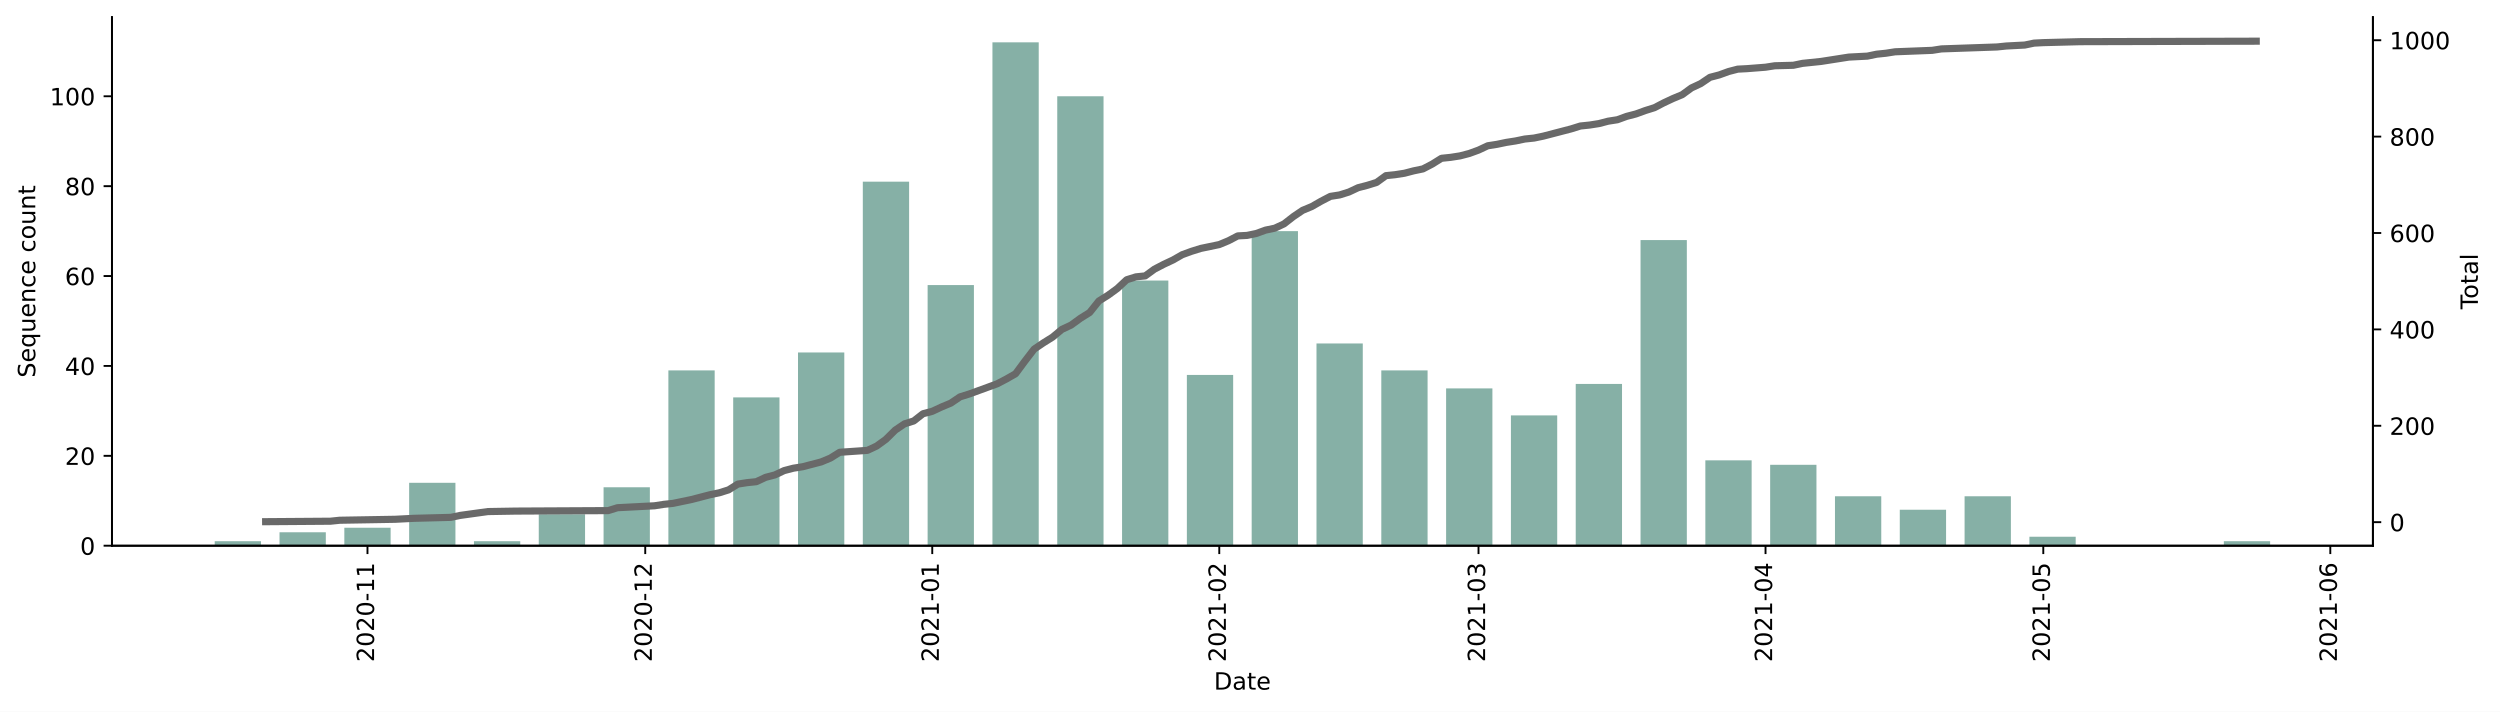
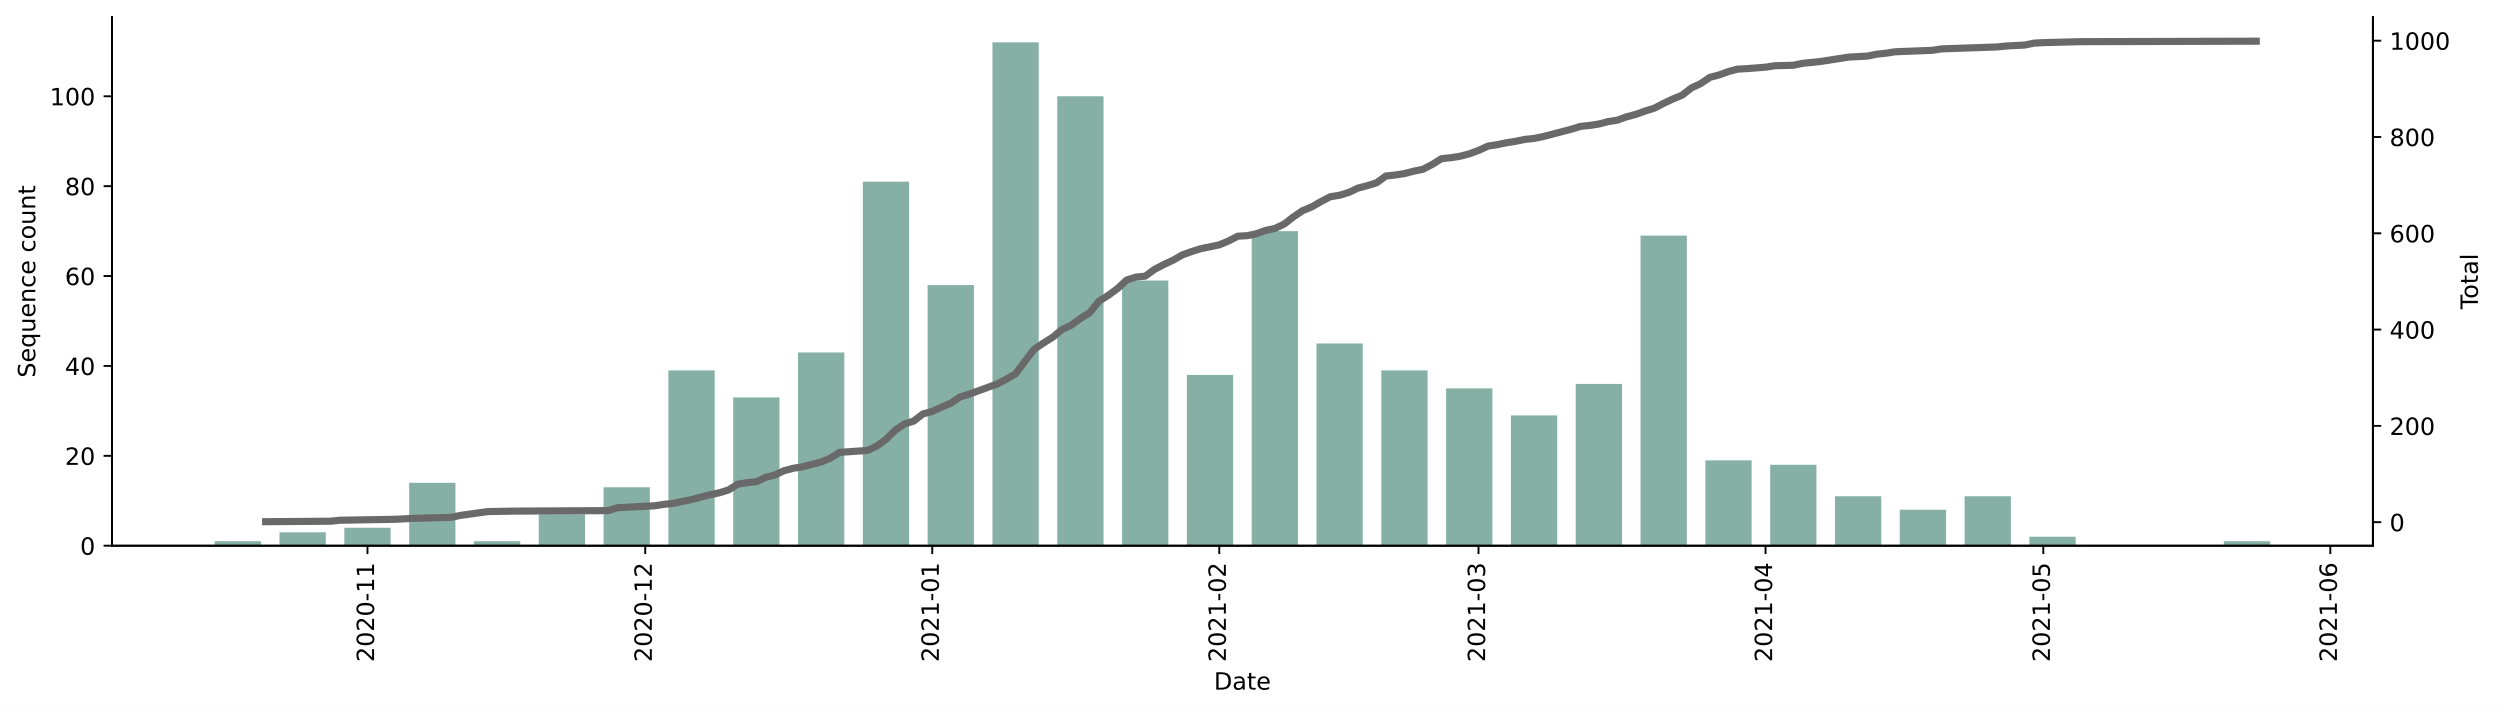
<svg xmlns="http://www.w3.org/2000/svg" xmlns:xlink="http://www.w3.org/1999/xlink" height="298.621pt" version="1.1" viewBox="0 0 1048.894 298.621" width="1048.894pt">
  <defs>
    <style type="text/css">*{stroke-linecap:butt;stroke-linejoin:round;}</style>
  </defs>
  <g id="figure_1">
    <g id="patch_1">
      <path d="M 0 298.621  L 1048.894 298.621  L 1048.894 0  L 0 0  z " style="fill:#ffffff;" />
    </g>
    <g id="axes_1">
      <g id="patch_2">
        <path d="M 46.966 228.96  L 995.566 228.96  L 995.566 7.2  L 46.966 7.2  z " style="fill:#ffffff;" />
      </g>
      <g id="patch_3">
-         <path clip-path="url(#p41440d27b0)" d="M 90.084 228.96  L 109.506 228.96  L 109.506 227.074  L 90.084 227.074  z " style="fill:#86b0a6;" />
+         <path clip-path="url(#pdca11e0c67)" d="M 90.084 228.96  L 109.506 228.96  L 109.506 227.074  L 90.084 227.074  z " style="fill:#86b0a6;" />
      </g>
      <g id="patch_4">
-         <path clip-path="url(#p41440d27b0)" d="M 117.275 228.96  L 136.698 228.96  L 136.698 223.303  L 117.275 223.303  z " style="fill:#86b0a6;" />
+         <path clip-path="url(#pdca11e0c67)" d="M 117.275 228.96  L 136.698 228.96  L 136.698 223.303  L 117.275 223.303  z " style="fill:#86b0a6;" />
      </g>
      <g id="patch_5">
-         <path clip-path="url(#p41440d27b0)" d="M 144.467 228.96  L 163.89 228.96  L 163.89 221.417  L 144.467 221.417  z " style="fill:#86b0a6;" />
+         <path clip-path="url(#pdca11e0c67)" d="M 144.467 228.96  L 163.89 228.96  L 163.89 221.417  L 144.467 221.417  z " style="fill:#86b0a6;" />
      </g>
      <g id="patch_6">
-         <path clip-path="url(#p41440d27b0)" d="M 171.659 228.96  L 191.081 228.96  L 191.081 202.56  L 171.659 202.56  z " style="fill:#86b0a6;" />
+         <path clip-path="url(#pdca11e0c67)" d="M 171.659 228.96  L 191.081 228.96  L 191.081 202.56  L 171.659 202.56  z " style="fill:#86b0a6;" />
      </g>
      <g id="patch_7">
-         <path clip-path="url(#p41440d27b0)" d="M 198.85 228.96  L 218.273 228.96  L 218.273 227.074  L 198.85 227.074  z " style="fill:#86b0a6;" />
+         <path clip-path="url(#pdca11e0c67)" d="M 198.85 228.96  L 218.273 228.96  L 218.273 227.074  L 198.85 227.074  z " style="fill:#86b0a6;" />
      </g>
      <g id="patch_8">
-         <path clip-path="url(#p41440d27b0)" d="M 226.042 228.96  L 245.465 228.96  L 245.465 215.76  L 226.042 215.76  z " style="fill:#86b0a6;" />
+         <path clip-path="url(#pdca11e0c67)" d="M 226.042 228.96  L 245.465 228.96  L 245.465 215.76  L 226.042 215.76  z " style="fill:#86b0a6;" />
      </g>
      <g id="patch_9">
-         <path clip-path="url(#p41440d27b0)" d="M 253.234 228.96  L 272.656 228.96  L 272.656 204.446  L 253.234 204.446  z " style="fill:#86b0a6;" />
+         <path clip-path="url(#pdca11e0c67)" d="M 253.234 228.96  L 272.656 228.96  L 272.656 204.446  L 253.234 204.446  z " style="fill:#86b0a6;" />
      </g>
      <g id="patch_10">
-         <path clip-path="url(#p41440d27b0)" d="M 280.425 228.96  L 299.848 228.96  L 299.848 155.417  L 280.425 155.417  z " style="fill:#86b0a6;" />
+         <path clip-path="url(#pdca11e0c67)" d="M 280.425 228.96  L 299.848 228.96  L 299.848 155.417  L 280.425 155.417  z " style="fill:#86b0a6;" />
      </g>
      <g id="patch_11">
-         <path clip-path="url(#p41440d27b0)" d="M 307.617 228.96  L 327.04 228.96  L 327.04 166.731  L 307.617 166.731  z " style="fill:#86b0a6;" />
+         <path clip-path="url(#pdca11e0c67)" d="M 307.617 228.96  L 327.04 228.96  L 327.04 166.731  L 307.617 166.731  z " style="fill:#86b0a6;" />
      </g>
      <g id="patch_12">
-         <path clip-path="url(#p41440d27b0)" d="M 334.809 228.96  L 354.231 228.96  L 354.231 147.874  L 334.809 147.874  z " style="fill:#86b0a6;" />
+         <path clip-path="url(#pdca11e0c67)" d="M 334.809 228.96  L 354.231 228.96  L 354.231 147.874  L 334.809 147.874  z " style="fill:#86b0a6;" />
      </g>
      <g id="patch_13">
-         <path clip-path="url(#p41440d27b0)" d="M 362 228.96  L 381.423 228.96  L 381.423 76.217  L 362 76.217  z " style="fill:#86b0a6;" />
+         <path clip-path="url(#pdca11e0c67)" d="M 362 228.96  L 381.423 228.96  L 381.423 76.217  L 362 76.217  z " style="fill:#86b0a6;" />
      </g>
      <g id="patch_14">
-         <path clip-path="url(#p41440d27b0)" d="M 389.192 228.96  L 408.615 228.96  L 408.615 119.589  L 389.192 119.589  z " style="fill:#86b0a6;" />
+         <path clip-path="url(#pdca11e0c67)" d="M 389.192 228.96  L 408.615 228.96  L 408.615 119.589  L 389.192 119.589  z " style="fill:#86b0a6;" />
      </g>
      <g id="patch_15">
-         <path clip-path="url(#p41440d27b0)" d="M 416.384 228.96  L 435.806 228.96  L 435.806 17.76  L 416.384 17.76  z " style="fill:#86b0a6;" />
+         <path clip-path="url(#pdca11e0c67)" d="M 416.384 228.96  L 435.806 228.96  L 435.806 17.76  L 416.384 17.76  z " style="fill:#86b0a6;" />
      </g>
      <g id="patch_16">
-         <path clip-path="url(#p41440d27b0)" d="M 443.575 228.96  L 462.998 228.96  L 462.998 40.389  L 443.575 40.389  z " style="fill:#86b0a6;" />
+         <path clip-path="url(#pdca11e0c67)" d="M 443.575 228.96  L 462.998 228.96  L 462.998 40.389  L 443.575 40.389  z " style="fill:#86b0a6;" />
      </g>
      <g id="patch_17">
-         <path clip-path="url(#p41440d27b0)" d="M 470.767 228.96  L 490.189 228.96  L 490.189 117.703  L 470.767 117.703  z " style="fill:#86b0a6;" />
+         <path clip-path="url(#pdca11e0c67)" d="M 470.767 228.96  L 490.189 228.96  L 490.189 117.703  L 470.767 117.703  z " style="fill:#86b0a6;" />
      </g>
      <g id="patch_18">
-         <path clip-path="url(#p41440d27b0)" d="M 497.959 228.96  L 517.381 228.96  L 517.381 157.303  L 497.959 157.303  z " style="fill:#86b0a6;" />
+         <path clip-path="url(#pdca11e0c67)" d="M 497.959 228.96  L 517.381 228.96  L 517.381 157.303  L 497.959 157.303  z " style="fill:#86b0a6;" />
      </g>
      <g id="patch_19">
-         <path clip-path="url(#p41440d27b0)" d="M 525.15 228.96  L 544.573 228.96  L 544.573 96.96  L 525.15 96.96  z " style="fill:#86b0a6;" />
+         <path clip-path="url(#pdca11e0c67)" d="M 525.15 228.96  L 544.573 228.96  L 544.573 96.96  L 525.15 96.96  z " style="fill:#86b0a6;" />
      </g>
      <g id="patch_20">
-         <path clip-path="url(#p41440d27b0)" d="M 552.342 228.96  L 571.764 228.96  L 571.764 144.103  L 552.342 144.103  z " style="fill:#86b0a6;" />
+         <path clip-path="url(#pdca11e0c67)" d="M 552.342 228.96  L 571.764 228.96  L 571.764 144.103  L 552.342 144.103  z " style="fill:#86b0a6;" />
      </g>
      <g id="patch_21">
-         <path clip-path="url(#p41440d27b0)" d="M 579.533 228.96  L 598.956 228.96  L 598.956 155.417  L 579.533 155.417  z " style="fill:#86b0a6;" />
+         <path clip-path="url(#pdca11e0c67)" d="M 579.533 228.96  L 598.956 228.96  L 598.956 155.417  L 579.533 155.417  z " style="fill:#86b0a6;" />
      </g>
      <g id="patch_22">
-         <path clip-path="url(#p41440d27b0)" d="M 606.725 228.96  L 626.148 228.96  L 626.148 162.96  L 606.725 162.96  z " style="fill:#86b0a6;" />
+         <path clip-path="url(#pdca11e0c67)" d="M 606.725 228.96  L 626.148 228.96  L 626.148 162.96  L 606.725 162.96  z " style="fill:#86b0a6;" />
      </g>
      <g id="patch_23">
-         <path clip-path="url(#p41440d27b0)" d="M 633.917 228.96  L 653.339 228.96  L 653.339 174.274  L 633.917 174.274  z " style="fill:#86b0a6;" />
+         <path clip-path="url(#pdca11e0c67)" d="M 633.917 228.96  L 653.339 228.96  L 653.339 174.274  L 633.917 174.274  z " style="fill:#86b0a6;" />
      </g>
      <g id="patch_24">
-         <path clip-path="url(#p41440d27b0)" d="M 661.108 228.96  L 680.531 228.96  L 680.531 161.074  L 661.108 161.074  z " style="fill:#86b0a6;" />
+         <path clip-path="url(#pdca11e0c67)" d="M 661.108 228.96  L 680.531 228.96  L 680.531 161.074  L 661.108 161.074  z " style="fill:#86b0a6;" />
      </g>
      <g id="patch_25">
-         <path clip-path="url(#p41440d27b0)" d="M 688.3 228.96  L 707.723 228.96  L 707.723 100.731  L 688.3 100.731  z " style="fill:#86b0a6;" />
+         <path clip-path="url(#pdca11e0c67)" d="M 688.3 228.96  L 707.723 228.96  L 707.723 98.846  L 688.3 98.846  z " style="fill:#86b0a6;" />
      </g>
      <g id="patch_26">
-         <path clip-path="url(#p41440d27b0)" d="M 715.492 228.96  L 734.914 228.96  L 734.914 193.131  L 715.492 193.131  z " style="fill:#86b0a6;" />
+         <path clip-path="url(#pdca11e0c67)" d="M 715.492 228.96  L 734.914 228.96  L 734.914 193.131  L 715.492 193.131  z " style="fill:#86b0a6;" />
      </g>
      <g id="patch_27">
-         <path clip-path="url(#p41440d27b0)" d="M 742.683 228.96  L 762.106 228.96  L 762.106 195.017  L 742.683 195.017  z " style="fill:#86b0a6;" />
+         <path clip-path="url(#pdca11e0c67)" d="M 742.683 228.96  L 762.106 228.96  L 762.106 195.017  L 742.683 195.017  z " style="fill:#86b0a6;" />
      </g>
      <g id="patch_28">
-         <path clip-path="url(#p41440d27b0)" d="M 769.875 228.96  L 789.298 228.96  L 789.298 208.217  L 769.875 208.217  z " style="fill:#86b0a6;" />
+         <path clip-path="url(#pdca11e0c67)" d="M 769.875 228.96  L 789.298 228.96  L 789.298 208.217  L 769.875 208.217  z " style="fill:#86b0a6;" />
      </g>
      <g id="patch_29">
-         <path clip-path="url(#p41440d27b0)" d="M 797.067 228.96  L 816.489 228.96  L 816.489 213.874  L 797.067 213.874  z " style="fill:#86b0a6;" />
+         <path clip-path="url(#pdca11e0c67)" d="M 797.067 228.96  L 816.489 228.96  L 816.489 213.874  L 797.067 213.874  z " style="fill:#86b0a6;" />
      </g>
      <g id="patch_30">
-         <path clip-path="url(#p41440d27b0)" d="M 824.258 228.96  L 843.681 228.96  L 843.681 208.217  L 824.258 208.217  z " style="fill:#86b0a6;" />
+         <path clip-path="url(#pdca11e0c67)" d="M 824.258 228.96  L 843.681 228.96  L 843.681 208.217  L 824.258 208.217  z " style="fill:#86b0a6;" />
      </g>
      <g id="patch_31">
-         <path clip-path="url(#p41440d27b0)" d="M 851.45 228.96  L 870.873 228.96  L 870.873 225.189  L 851.45 225.189  z " style="fill:#86b0a6;" />
+         <path clip-path="url(#pdca11e0c67)" d="M 851.45 228.96  L 870.873 228.96  L 870.873 225.189  L 851.45 225.189  z " style="fill:#86b0a6;" />
      </g>
      <g id="patch_32">
-         <path clip-path="url(#p41440d27b0)" d="M 933.025 228.96  L 952.447 228.96  L 952.447 227.074  L 933.025 227.074  z " style="fill:#86b0a6;" />
+         <path clip-path="url(#pdca11e0c67)" d="M 933.025 228.96  L 952.447 228.96  L 952.447 227.074  L 933.025 227.074  z " style="fill:#86b0a6;" />
      </g>
      <g id="matplotlib.axis_1">
        <g id="xtick_1">
          <g id="line2d_1">
            <defs>
-               <path d="M 0 0  L 0 3.5  " id="m0073045668" style="stroke:#000000;stroke-width:0.8;" />
+               <path d="M 0 0  L 0 3.5  " id="m026b22a046" style="stroke:#000000;stroke-width:0.8;" />
            </defs>
            <g>
-               <use style="stroke:#000000;stroke-width:0.8;" x="154.178" xlink:href="#m0073045668" y="228.96" />
+               <use style="stroke:#000000;stroke-width:0.8;" x="154.178" xlink:href="#m026b22a046" y="228.96" />
            </g>
          </g>
          <g id="text_1">
            <g transform="translate(156.9378 277.7428)rotate(-90)scale(0.1 -0.1)">
              <defs>
                <path d="M 19.188 8.297  L 53.609 8.297  L 53.609 0  L 7.328 0  L 7.328 8.297  Q 12.938 14.109 22.625 23.891  Q 32.328 33.688 34.812 36.531  Q 39.547 41.844 41.422 45.531  Q 43.312 49.219 43.312 52.781  Q 43.312 58.594 39.234 62.25  Q 35.156 65.922 28.609 65.922  Q 23.969 65.922 18.812 64.312  Q 13.672 62.703 7.812 59.422  L 7.812 69.391  Q 13.766 71.781 18.938 73  Q 24.125 74.219 28.422 74.219  Q 39.75 74.219 46.484 68.547  Q 53.219 62.891 53.219 53.422  Q 53.219 48.922 51.531 44.891  Q 49.859 40.875 45.406 35.406  Q 44.188 33.984 37.641 27.219  Q 31.109 20.453 19.188 8.297  z " id="DejaVuSans-50" />
                <path d="M 31.781 66.406  Q 24.172 66.406 20.328 58.906  Q 16.5 51.422 16.5 36.375  Q 16.5 21.391 20.328 13.891  Q 24.172 6.391 31.781 6.391  Q 39.453 6.391 43.281 13.891  Q 47.125 21.391 47.125 36.375  Q 47.125 51.422 43.281 58.906  Q 39.453 66.406 31.781 66.406  z M 31.781 74.219  Q 44.047 74.219 50.516 64.516  Q 56.984 54.828 56.984 36.375  Q 56.984 17.969 50.516 8.266  Q 44.047 -1.422 31.781 -1.422  Q 19.531 -1.422 13.062 8.266  Q 6.594 17.969 6.594 36.375  Q 6.594 54.828 13.062 64.516  Q 19.531 74.219 31.781 74.219  z " id="DejaVuSans-48" />
                <path d="M 4.891 31.391  L 31.203 31.391  L 31.203 23.391  L 4.891 23.391  z " id="DejaVuSans-45" />
                <path d="M 12.406 8.297  L 28.516 8.297  L 28.516 63.922  L 10.984 60.406  L 10.984 69.391  L 28.422 72.906  L 38.281 72.906  L 38.281 8.297  L 54.391 8.297  L 54.391 0  L 12.406 0  z " id="DejaVuSans-49" />
              </defs>
              <use xlink:href="#DejaVuSans-50" />
              <use x="63.623" xlink:href="#DejaVuSans-48" />
              <use x="127.246" xlink:href="#DejaVuSans-50" />
              <use x="190.869" xlink:href="#DejaVuSans-48" />
              <use x="254.492" xlink:href="#DejaVuSans-45" />
              <use x="290.576" xlink:href="#DejaVuSans-49" />
              <use x="354.199" xlink:href="#DejaVuSans-49" />
            </g>
          </g>
        </g>
        <g id="xtick_2">
          <g id="line2d_2">
            <g>
-               <use style="stroke:#000000;stroke-width:0.8;" x="270.714" xlink:href="#m0073045668" y="228.96" />
+               <use style="stroke:#000000;stroke-width:0.8;" x="270.714" xlink:href="#m026b22a046" y="228.96" />
            </g>
          </g>
          <g id="text_2">
            <g transform="translate(273.4734 277.7428)rotate(-90)scale(0.1 -0.1)">
              <use xlink:href="#DejaVuSans-50" />
              <use x="63.623" xlink:href="#DejaVuSans-48" />
              <use x="127.246" xlink:href="#DejaVuSans-50" />
              <use x="190.869" xlink:href="#DejaVuSans-48" />
              <use x="254.492" xlink:href="#DejaVuSans-45" />
              <use x="290.576" xlink:href="#DejaVuSans-49" />
              <use x="354.199" xlink:href="#DejaVuSans-50" />
            </g>
          </g>
        </g>
        <g id="xtick_3">
          <g id="line2d_3">
            <g>
-               <use style="stroke:#000000;stroke-width:0.8;" x="391.134" xlink:href="#m0073045668" y="228.96" />
+               <use style="stroke:#000000;stroke-width:0.8;" x="391.134" xlink:href="#m026b22a046" y="228.96" />
            </g>
          </g>
          <g id="text_3">
            <g transform="translate(393.8936 277.7428)rotate(-90)scale(0.1 -0.1)">
              <use xlink:href="#DejaVuSans-50" />
              <use x="63.623" xlink:href="#DejaVuSans-48" />
              <use x="127.246" xlink:href="#DejaVuSans-50" />
              <use x="190.869" xlink:href="#DejaVuSans-49" />
              <use x="254.492" xlink:href="#DejaVuSans-45" />
              <use x="290.576" xlink:href="#DejaVuSans-48" />
              <use x="354.199" xlink:href="#DejaVuSans-49" />
            </g>
          </g>
        </g>
        <g id="xtick_4">
          <g id="line2d_4">
            <g>
-               <use style="stroke:#000000;stroke-width:0.8;" x="511.554" xlink:href="#m0073045668" y="228.96" />
+               <use style="stroke:#000000;stroke-width:0.8;" x="511.554" xlink:href="#m026b22a046" y="228.96" />
            </g>
          </g>
          <g id="text_4">
            <g transform="translate(514.3137 277.7428)rotate(-90)scale(0.1 -0.1)">
              <use xlink:href="#DejaVuSans-50" />
              <use x="63.623" xlink:href="#DejaVuSans-48" />
              <use x="127.246" xlink:href="#DejaVuSans-50" />
              <use x="190.869" xlink:href="#DejaVuSans-49" />
              <use x="254.492" xlink:href="#DejaVuSans-45" />
              <use x="290.576" xlink:href="#DejaVuSans-48" />
              <use x="354.199" xlink:href="#DejaVuSans-50" />
            </g>
          </g>
        </g>
        <g id="xtick_5">
          <g id="line2d_5">
            <g>
-               <use style="stroke:#000000;stroke-width:0.8;" x="620.321" xlink:href="#m0073045668" y="228.96" />
+               <use style="stroke:#000000;stroke-width:0.8;" x="620.321" xlink:href="#m026b22a046" y="228.96" />
            </g>
          </g>
          <g id="text_5">
            <g transform="translate(623.0803 277.7428)rotate(-90)scale(0.1 -0.1)">
              <defs>
                <path d="M 40.578 39.312  Q 47.656 37.797 51.625 33  Q 55.609 28.219 55.609 21.188  Q 55.609 10.406 48.188 4.484  Q 40.766 -1.422 27.094 -1.422  Q 22.516 -1.422 17.656 -0.516  Q 12.797 0.391 7.625 2.203  L 7.625 11.719  Q 11.719 9.328 16.594 8.109  Q 21.484 6.891 26.812 6.891  Q 36.078 6.891 40.938 10.547  Q 45.797 14.203 45.797 21.188  Q 45.797 27.641 41.281 31.266  Q 36.766 34.906 28.719 34.906  L 20.219 34.906  L 20.219 43.016  L 29.109 43.016  Q 36.375 43.016 40.234 45.922  Q 44.094 48.828 44.094 54.297  Q 44.094 59.906 40.109 62.906  Q 36.141 65.922 28.719 65.922  Q 24.656 65.922 20.016 65.031  Q 15.375 64.156 9.812 62.312  L 9.812 71.094  Q 15.438 72.656 20.344 73.438  Q 25.25 74.219 29.594 74.219  Q 40.828 74.219 47.359 69.109  Q 53.906 64.016 53.906 55.328  Q 53.906 49.266 50.438 45.094  Q 46.969 40.922 40.578 39.312  z " id="DejaVuSans-51" />
              </defs>
              <use xlink:href="#DejaVuSans-50" />
              <use x="63.623" xlink:href="#DejaVuSans-48" />
              <use x="127.246" xlink:href="#DejaVuSans-50" />
              <use x="190.869" xlink:href="#DejaVuSans-49" />
              <use x="254.492" xlink:href="#DejaVuSans-45" />
              <use x="290.576" xlink:href="#DejaVuSans-48" />
              <use x="354.199" xlink:href="#DejaVuSans-51" />
            </g>
          </g>
        </g>
        <g id="xtick_6">
          <g id="line2d_6">
            <g>
-               <use style="stroke:#000000;stroke-width:0.8;" x="740.741" xlink:href="#m0073045668" y="228.96" />
+               <use style="stroke:#000000;stroke-width:0.8;" x="740.741" xlink:href="#m026b22a046" y="228.96" />
            </g>
          </g>
          <g id="text_6">
            <g transform="translate(743.5004 277.7428)rotate(-90)scale(0.1 -0.1)">
              <defs>
                <path d="M 37.797 64.312  L 12.891 25.391  L 37.797 25.391  z M 35.203 72.906  L 47.609 72.906  L 47.609 25.391  L 58.016 25.391  L 58.016 17.188  L 47.609 17.188  L 47.609 0  L 37.797 0  L 37.797 17.188  L 4.891 17.188  L 4.891 26.703  z " id="DejaVuSans-52" />
              </defs>
              <use xlink:href="#DejaVuSans-50" />
              <use x="63.623" xlink:href="#DejaVuSans-48" />
              <use x="127.246" xlink:href="#DejaVuSans-50" />
              <use x="190.869" xlink:href="#DejaVuSans-49" />
              <use x="254.492" xlink:href="#DejaVuSans-45" />
              <use x="290.576" xlink:href="#DejaVuSans-48" />
              <use x="354.199" xlink:href="#DejaVuSans-52" />
            </g>
          </g>
        </g>
        <g id="xtick_7">
          <g id="line2d_7">
            <g>
-               <use style="stroke:#000000;stroke-width:0.8;" x="857.277" xlink:href="#m0073045668" y="228.96" />
+               <use style="stroke:#000000;stroke-width:0.8;" x="857.277" xlink:href="#m026b22a046" y="228.96" />
            </g>
          </g>
          <g id="text_7">
            <g transform="translate(860.0361 277.7428)rotate(-90)scale(0.1 -0.1)">
              <defs>
                <path d="M 10.797 72.906  L 49.516 72.906  L 49.516 64.594  L 19.828 64.594  L 19.828 46.734  Q 21.969 47.469 24.109 47.828  Q 26.266 48.188 28.422 48.188  Q 40.625 48.188 47.75 41.5  Q 54.891 34.812 54.891 23.391  Q 54.891 11.625 47.562 5.094  Q 40.234 -1.422 26.906 -1.422  Q 22.312 -1.422 17.547 -0.641  Q 12.797 0.141 7.719 1.703  L 7.719 11.625  Q 12.109 9.234 16.797 8.062  Q 21.484 6.891 26.703 6.891  Q 35.156 6.891 40.078 11.328  Q 45.016 15.766 45.016 23.391  Q 45.016 31 40.078 35.438  Q 35.156 39.891 26.703 39.891  Q 22.75 39.891 18.812 39.016  Q 14.891 38.141 10.797 36.281  z " id="DejaVuSans-53" />
              </defs>
              <use xlink:href="#DejaVuSans-50" />
              <use x="63.623" xlink:href="#DejaVuSans-48" />
              <use x="127.246" xlink:href="#DejaVuSans-50" />
              <use x="190.869" xlink:href="#DejaVuSans-49" />
              <use x="254.492" xlink:href="#DejaVuSans-45" />
              <use x="290.576" xlink:href="#DejaVuSans-48" />
              <use x="354.199" xlink:href="#DejaVuSans-53" />
            </g>
          </g>
        </g>
        <g id="xtick_8">
          <g id="line2d_8">
            <g>
-               <use style="stroke:#000000;stroke-width:0.8;" x="977.697" xlink:href="#m0073045668" y="228.96" />
+               <use style="stroke:#000000;stroke-width:0.8;" x="977.697" xlink:href="#m026b22a046" y="228.96" />
            </g>
          </g>
          <g id="text_8">
            <g transform="translate(980.4562 277.7428)rotate(-90)scale(0.1 -0.1)">
              <defs>
                <path d="M 33.016 40.375  Q 26.375 40.375 22.484 35.828  Q 18.609 31.297 18.609 23.391  Q 18.609 15.531 22.484 10.953  Q 26.375 6.391 33.016 6.391  Q 39.656 6.391 43.531 10.953  Q 47.406 15.531 47.406 23.391  Q 47.406 31.297 43.531 35.828  Q 39.656 40.375 33.016 40.375  z M 52.594 71.297  L 52.594 62.312  Q 48.875 64.062 45.094 64.984  Q 41.312 65.922 37.594 65.922  Q 27.828 65.922 22.672 59.328  Q 17.531 52.734 16.797 39.406  Q 19.672 43.656 24.016 45.922  Q 28.375 48.188 33.594 48.188  Q 44.578 48.188 50.953 41.516  Q 57.328 34.859 57.328 23.391  Q 57.328 12.156 50.688 5.359  Q 44.047 -1.422 33.016 -1.422  Q 20.359 -1.422 13.672 8.266  Q 6.984 17.969 6.984 36.375  Q 6.984 53.656 15.188 63.938  Q 23.391 74.219 37.203 74.219  Q 40.922 74.219 44.703 73.484  Q 48.484 72.75 52.594 71.297  z " id="DejaVuSans-54" />
              </defs>
              <use xlink:href="#DejaVuSans-50" />
              <use x="63.623" xlink:href="#DejaVuSans-48" />
              <use x="127.246" xlink:href="#DejaVuSans-50" />
              <use x="190.869" xlink:href="#DejaVuSans-49" />
              <use x="254.492" xlink:href="#DejaVuSans-45" />
              <use x="290.576" xlink:href="#DejaVuSans-48" />
              <use x="354.199" xlink:href="#DejaVuSans-54" />
            </g>
          </g>
        </g>
        <g id="text_9">
          <g transform="translate(509.3148 289.3413)scale(0.1 -0.1)">
            <defs>
              <path d="M 19.672 64.797  L 19.672 8.109  L 31.594 8.109  Q 46.688 8.109 53.688 14.938  Q 60.688 21.781 60.688 36.531  Q 60.688 51.172 53.688 57.984  Q 46.688 64.797 31.594 64.797  z M 9.812 72.906  L 30.078 72.906  Q 51.266 72.906 61.172 64.094  Q 71.094 55.281 71.094 36.531  Q 71.094 17.672 61.125 8.828  Q 51.172 0 30.078 0  L 9.812 0  z " id="DejaVuSans-68" />
              <path d="M 34.281 27.484  Q 23.391 27.484 19.188 25  Q 14.984 22.516 14.984 16.5  Q 14.984 11.719 18.141 8.906  Q 21.297 6.109 26.703 6.109  Q 34.188 6.109 38.703 11.406  Q 43.219 16.703 43.219 25.484  L 43.219 27.484  z M 52.203 31.203  L 52.203 0  L 43.219 0  L 43.219 8.297  Q 40.141 3.328 35.547 0.953  Q 30.953 -1.422 24.312 -1.422  Q 15.922 -1.422 10.953 3.297  Q 6 8.016 6 15.922  Q 6 25.141 12.172 29.828  Q 18.359 34.516 30.609 34.516  L 43.219 34.516  L 43.219 35.406  Q 43.219 41.609 39.141 45  Q 35.062 48.391 27.688 48.391  Q 23 48.391 18.547 47.266  Q 14.109 46.141 10.016 43.891  L 10.016 52.203  Q 14.938 54.109 19.578 55.047  Q 24.219 56 28.609 56  Q 40.484 56 46.344 49.844  Q 52.203 43.703 52.203 31.203  z " id="DejaVuSans-97" />
              <path d="M 18.312 70.219  L 18.312 54.688  L 36.812 54.688  L 36.812 47.703  L 18.312 47.703  L 18.312 18.016  Q 18.312 11.328 20.141 9.422  Q 21.969 7.516 27.594 7.516  L 36.812 7.516  L 36.812 0  L 27.594 0  Q 17.188 0 13.234 3.875  Q 9.281 7.766 9.281 18.016  L 9.281 47.703  L 2.688 47.703  L 2.688 54.688  L 9.281 54.688  L 9.281 70.219  z " id="DejaVuSans-116" />
              <path d="M 56.203 29.594  L 56.203 25.203  L 14.891 25.203  Q 15.484 15.922 20.484 11.062  Q 25.484 6.203 34.422 6.203  Q 39.594 6.203 44.453 7.469  Q 49.312 8.734 54.109 11.281  L 54.109 2.781  Q 49.266 0.734 44.188 -0.344  Q 39.109 -1.422 33.891 -1.422  Q 20.797 -1.422 13.156 6.188  Q 5.516 13.812 5.516 26.812  Q 5.516 40.234 12.766 48.109  Q 20.016 56 32.328 56  Q 43.359 56 49.781 48.891  Q 56.203 41.797 56.203 29.594  z M 47.219 32.234  Q 47.125 39.594 43.094 43.984  Q 39.062 48.391 32.422 48.391  Q 24.906 48.391 20.391 44.141  Q 15.875 39.891 15.188 32.172  z " id="DejaVuSans-101" />
            </defs>
            <use xlink:href="#DejaVuSans-68" />
            <use x="77.002" xlink:href="#DejaVuSans-97" />
            <use x="138.281" xlink:href="#DejaVuSans-116" />
            <use x="177.49" xlink:href="#DejaVuSans-101" />
          </g>
        </g>
      </g>
      <g id="matplotlib.axis_2">
        <g id="ytick_1">
          <g id="line2d_9">
            <defs>
-               <path d="M 0 0  L -3.5 0  " id="m0511b13ccf" style="stroke:#000000;stroke-width:0.8;" />
+               <path d="M 0 0  L -3.5 0  " id="md7d513ddce" style="stroke:#000000;stroke-width:0.8;" />
            </defs>
            <g>
-               <use style="stroke:#000000;stroke-width:0.8;" x="46.966" xlink:href="#m0511b13ccf" y="228.96" />
+               <use style="stroke:#000000;stroke-width:0.8;" x="46.966" xlink:href="#md7d513ddce" y="228.96" />
            </g>
          </g>
          <g id="text_10">
            <g transform="translate(33.60312 232.7592)scale(0.1 -0.1)">
              <use xlink:href="#DejaVuSans-48" />
            </g>
          </g>
        </g>
        <g id="ytick_2">
          <g id="line2d_10">
            <g>
-               <use style="stroke:#000000;stroke-width:0.8;" x="46.966" xlink:href="#m0511b13ccf" y="191.246" />
+               <use style="stroke:#000000;stroke-width:0.8;" x="46.966" xlink:href="#md7d513ddce" y="191.246" />
            </g>
          </g>
          <g id="text_11">
            <g transform="translate(27.24063 195.0449)scale(0.1 -0.1)">
              <use xlink:href="#DejaVuSans-50" />
              <use x="63.623" xlink:href="#DejaVuSans-48" />
            </g>
          </g>
        </g>
        <g id="ytick_3">
          <g id="line2d_11">
            <g>
-               <use style="stroke:#000000;stroke-width:0.8;" x="46.966" xlink:href="#m0511b13ccf" y="153.531" />
+               <use style="stroke:#000000;stroke-width:0.8;" x="46.966" xlink:href="#md7d513ddce" y="153.531" />
            </g>
          </g>
          <g id="text_12">
            <g transform="translate(27.24063 157.3306)scale(0.1 -0.1)">
              <use xlink:href="#DejaVuSans-52" />
              <use x="63.623" xlink:href="#DejaVuSans-48" />
            </g>
          </g>
        </g>
        <g id="ytick_4">
          <g id="line2d_12">
            <g>
-               <use style="stroke:#000000;stroke-width:0.8;" x="46.966" xlink:href="#m0511b13ccf" y="115.817" />
+               <use style="stroke:#000000;stroke-width:0.8;" x="46.966" xlink:href="#md7d513ddce" y="115.817" />
            </g>
          </g>
          <g id="text_13">
            <g transform="translate(27.24063 119.6164)scale(0.1 -0.1)">
              <use xlink:href="#DejaVuSans-54" />
              <use x="63.623" xlink:href="#DejaVuSans-48" />
            </g>
          </g>
        </g>
        <g id="ytick_5">
          <g id="line2d_13">
            <g>
-               <use style="stroke:#000000;stroke-width:0.8;" x="46.966" xlink:href="#m0511b13ccf" y="78.103" />
+               <use style="stroke:#000000;stroke-width:0.8;" x="46.966" xlink:href="#md7d513ddce" y="78.103" />
            </g>
          </g>
          <g id="text_14">
            <g transform="translate(27.24063 81.90208)scale(0.1 -0.1)">
              <defs>
                <path d="M 31.781 34.625  Q 24.75 34.625 20.719 30.859  Q 16.703 27.094 16.703 20.516  Q 16.703 13.922 20.719 10.156  Q 24.75 6.391 31.781 6.391  Q 38.812 6.391 42.859 10.172  Q 46.922 13.969 46.922 20.516  Q 46.922 27.094 42.891 30.859  Q 38.875 34.625 31.781 34.625  z M 21.922 38.812  Q 15.578 40.375 12.031 44.719  Q 8.5 49.078 8.5 55.328  Q 8.5 64.062 14.719 69.141  Q 20.953 74.219 31.781 74.219  Q 42.672 74.219 48.875 69.141  Q 55.078 64.062 55.078 55.328  Q 55.078 49.078 51.531 44.719  Q 48 40.375 41.703 38.812  Q 48.828 37.156 52.797 32.312  Q 56.781 27.484 56.781 20.516  Q 56.781 9.906 50.312 4.234  Q 43.844 -1.422 31.781 -1.422  Q 19.734 -1.422 13.25 4.234  Q 6.781 9.906 6.781 20.516  Q 6.781 27.484 10.781 32.312  Q 14.797 37.156 21.922 38.812  z M 18.312 54.391  Q 18.312 48.734 21.844 45.562  Q 25.391 42.391 31.781 42.391  Q 38.141 42.391 41.719 45.562  Q 45.312 48.734 45.312 54.391  Q 45.312 60.062 41.719 63.234  Q 38.141 66.406 31.781 66.406  Q 25.391 66.406 21.844 63.234  Q 18.312 60.062 18.312 54.391  z " id="DejaVuSans-56" />
              </defs>
              <use xlink:href="#DejaVuSans-56" />
              <use x="63.623" xlink:href="#DejaVuSans-48" />
            </g>
          </g>
        </g>
        <g id="ytick_6">
          <g id="line2d_14">
            <g>
-               <use style="stroke:#000000;stroke-width:0.8;" x="46.966" xlink:href="#m0511b13ccf" y="40.389" />
+               <use style="stroke:#000000;stroke-width:0.8;" x="46.966" xlink:href="#md7d513ddce" y="40.389" />
            </g>
          </g>
          <g id="text_15">
            <g transform="translate(20.87813 44.18779)scale(0.1 -0.1)">
              <use xlink:href="#DejaVuSans-49" />
              <use x="63.623" xlink:href="#DejaVuSans-48" />
              <use x="127.246" xlink:href="#DejaVuSans-48" />
            </g>
          </g>
        </g>
        <g id="text_16">
          <g transform="translate(14.79844 158.4402)rotate(-90)scale(0.1 -0.1)">
            <defs>
              <path d="M 53.516 70.516  L 53.516 60.891  Q 47.906 63.578 42.922 64.891  Q 37.938 66.219 33.297 66.219  Q 25.25 66.219 20.875 63.094  Q 16.5 59.969 16.5 54.203  Q 16.5 49.359 19.406 46.891  Q 22.312 44.438 30.422 42.922  L 36.375 41.703  Q 47.406 39.594 52.656 34.297  Q 57.906 29 57.906 20.125  Q 57.906 9.516 50.797 4.047  Q 43.703 -1.422 29.984 -1.422  Q 24.812 -1.422 18.969 -0.25  Q 13.141 0.922 6.891 3.219  L 6.891 13.375  Q 12.891 10.016 18.656 8.297  Q 24.422 6.594 29.984 6.594  Q 38.422 6.594 43.016 9.906  Q 47.609 13.234 47.609 19.391  Q 47.609 24.75 44.312 27.781  Q 41.016 30.812 33.5 32.328  L 27.484 33.5  Q 16.453 35.688 11.516 40.375  Q 6.594 45.062 6.594 53.422  Q 6.594 63.094 13.406 68.656  Q 20.219 74.219 32.172 74.219  Q 37.312 74.219 42.625 73.281  Q 47.953 72.359 53.516 70.516  z " id="DejaVuSans-83" />
              <path d="M 14.797 27.297  Q 14.797 17.391 18.875 11.75  Q 22.953 6.109 30.078 6.109  Q 37.203 6.109 41.297 11.75  Q 45.406 17.391 45.406 27.297  Q 45.406 37.203 41.297 42.844  Q 37.203 48.484 30.078 48.484  Q 22.953 48.484 18.875 42.844  Q 14.797 37.203 14.797 27.297  z M 45.406 8.203  Q 42.578 3.328 38.25 0.953  Q 33.938 -1.422 27.875 -1.422  Q 17.969 -1.422 11.734 6.484  Q 5.516 14.406 5.516 27.297  Q 5.516 40.188 11.734 48.094  Q 17.969 56 27.875 56  Q 33.938 56 38.25 53.625  Q 42.578 51.266 45.406 46.391  L 45.406 54.688  L 54.391 54.688  L 54.391 -20.797  L 45.406 -20.797  z " id="DejaVuSans-113" />
              <path d="M 8.5 21.578  L 8.5 54.688  L 17.484 54.688  L 17.484 21.922  Q 17.484 14.156 20.5 10.266  Q 23.531 6.391 29.594 6.391  Q 36.859 6.391 41.078 11.031  Q 45.312 15.672 45.312 23.688  L 45.312 54.688  L 54.297 54.688  L 54.297 0  L 45.312 0  L 45.312 8.406  Q 42.047 3.422 37.719 1  Q 33.406 -1.422 27.688 -1.422  Q 18.266 -1.422 13.375 4.438  Q 8.5 10.297 8.5 21.578  z M 31.109 56  z " id="DejaVuSans-117" />
              <path d="M 54.891 33.016  L 54.891 0  L 45.906 0  L 45.906 32.719  Q 45.906 40.484 42.875 44.328  Q 39.844 48.188 33.797 48.188  Q 26.516 48.188 22.312 43.547  Q 18.109 38.922 18.109 30.906  L 18.109 0  L 9.078 0  L 9.078 54.688  L 18.109 54.688  L 18.109 46.188  Q 21.344 51.125 25.703 53.562  Q 30.078 56 35.797 56  Q 45.219 56 50.047 50.172  Q 54.891 44.344 54.891 33.016  z " id="DejaVuSans-110" />
              <path d="M 48.781 52.594  L 48.781 44.188  Q 44.969 46.297 41.141 47.344  Q 37.312 48.391 33.406 48.391  Q 24.656 48.391 19.812 42.844  Q 14.984 37.312 14.984 27.297  Q 14.984 17.281 19.812 11.734  Q 24.656 6.203 33.406 6.203  Q 37.312 6.203 41.141 7.25  Q 44.969 8.297 48.781 10.406  L 48.781 2.094  Q 45.016 0.344 40.984 -0.531  Q 36.969 -1.422 32.422 -1.422  Q 20.062 -1.422 12.781 6.344  Q 5.516 14.109 5.516 27.297  Q 5.516 40.672 12.859 48.328  Q 20.219 56 33.016 56  Q 37.156 56 41.109 55.141  Q 45.062 54.297 48.781 52.594  z " id="DejaVuSans-99" />
              <path id="DejaVuSans-32" />
              <path d="M 30.609 48.391  Q 23.391 48.391 19.188 42.75  Q 14.984 37.109 14.984 27.297  Q 14.984 17.484 19.156 11.844  Q 23.344 6.203 30.609 6.203  Q 37.797 6.203 41.984 11.859  Q 46.188 17.531 46.188 27.297  Q 46.188 37.016 41.984 42.703  Q 37.797 48.391 30.609 48.391  z M 30.609 56  Q 42.328 56 49.016 48.375  Q 55.719 40.766 55.719 27.297  Q 55.719 13.875 49.016 6.219  Q 42.328 -1.422 30.609 -1.422  Q 18.844 -1.422 12.172 6.219  Q 5.516 13.875 5.516 27.297  Q 5.516 40.766 12.172 48.375  Q 18.844 56 30.609 56  z " id="DejaVuSans-111" />
            </defs>
            <use xlink:href="#DejaVuSans-83" />
            <use x="63.477" xlink:href="#DejaVuSans-101" />
            <use x="125" xlink:href="#DejaVuSans-113" />
            <use x="188.477" xlink:href="#DejaVuSans-117" />
            <use x="251.855" xlink:href="#DejaVuSans-101" />
            <use x="313.379" xlink:href="#DejaVuSans-110" />
            <use x="376.758" xlink:href="#DejaVuSans-99" />
            <use x="431.738" xlink:href="#DejaVuSans-101" />
            <use x="493.262" xlink:href="#DejaVuSans-32" />
            <use x="525.049" xlink:href="#DejaVuSans-99" />
            <use x="580.029" xlink:href="#DejaVuSans-111" />
            <use x="641.211" xlink:href="#DejaVuSans-117" />
            <use x="704.59" xlink:href="#DejaVuSans-110" />
            <use x="767.969" xlink:href="#DejaVuSans-116" />
          </g>
        </g>
      </g>
      <g id="patch_33">
        <path d="M 46.966 228.96  L 46.966 7.2  " style="fill:none;stroke:#000000;stroke-linecap:square;stroke-linejoin:miter;stroke-width:0.8;" />
      </g>
      <g id="patch_34">
        <path d="M 995.566 228.96  L 995.566 7.2  " style="fill:none;stroke:#000000;stroke-linecap:square;stroke-linejoin:miter;stroke-width:0.8;" />
      </g>
      <g id="patch_35">
        <path d="M 46.966 228.96  L 995.566 228.96  " style="fill:none;stroke:#000000;stroke-linecap:square;stroke-linejoin:miter;stroke-width:0.8;" />
      </g>
    </g>
    <g id="axes_2">
      <g id="matplotlib.axis_3">
        <g id="ytick_7">
          <g id="line2d_15">
            <defs>
-               <path d="M 0 0  L 3.5 0  " id="mf0f30d028e" style="stroke:#000000;stroke-width:0.8;" />
+               <path d="M 0 0  L 3.5 0  " id="m606ee971f1" style="stroke:#000000;stroke-width:0.8;" />
            </defs>
            <g>
-               <use style="stroke:#000000;stroke-width:0.8;" x="995.566" xlink:href="#mf0f30d028e" y="219.082" />
+               <use style="stroke:#000000;stroke-width:0.8;" x="995.566" xlink:href="#m606ee971f1" y="219.082" />
            </g>
          </g>
          <g id="text_17">
-             <g transform="translate(1002.566 222.8814)scale(0.1 -0.1)">
+             <g transform="translate(1002.566 222.8812)scale(0.1 -0.1)">
              <use xlink:href="#DejaVuSans-48" />
            </g>
          </g>
        </g>
        <g id="ytick_8">
          <g id="line2d_16">
            <g>
-               <use style="stroke:#000000;stroke-width:0.8;" x="995.566" xlink:href="#mf0f30d028e" y="178.641" />
+               <use style="stroke:#000000;stroke-width:0.8;" x="995.566" xlink:href="#m606ee971f1" y="178.681" />
            </g>
          </g>
          <g id="text_18">
-             <g transform="translate(1002.566 182.4401)scale(0.1 -0.1)">
+             <g transform="translate(1002.566 182.4804)scale(0.1 -0.1)">
              <use xlink:href="#DejaVuSans-50" />
              <use x="63.623" xlink:href="#DejaVuSans-48" />
              <use x="127.246" xlink:href="#DejaVuSans-48" />
            </g>
          </g>
        </g>
        <g id="ytick_9">
          <g id="line2d_17">
            <g>
-               <use style="stroke:#000000;stroke-width:0.8;" x="995.566" xlink:href="#mf0f30d028e" y="138.2" />
+               <use style="stroke:#000000;stroke-width:0.8;" x="995.566" xlink:href="#m606ee971f1" y="138.28" />
            </g>
          </g>
          <g id="text_19">
-             <g transform="translate(1002.566 141.9988)scale(0.1 -0.1)">
+             <g transform="translate(1002.566 142.0796)scale(0.1 -0.1)">
              <use xlink:href="#DejaVuSans-52" />
              <use x="63.623" xlink:href="#DejaVuSans-48" />
              <use x="127.246" xlink:href="#DejaVuSans-48" />
            </g>
          </g>
        </g>
        <g id="ytick_10">
          <g id="line2d_18">
            <g>
-               <use style="stroke:#000000;stroke-width:0.8;" x="995.566" xlink:href="#mf0f30d028e" y="97.758" />
+               <use style="stroke:#000000;stroke-width:0.8;" x="995.566" xlink:href="#m606ee971f1" y="97.88" />
            </g>
          </g>
          <g id="text_20">
-             <g transform="translate(1002.566 101.5575)scale(0.1 -0.1)">
+             <g transform="translate(1002.566 101.6788)scale(0.1 -0.1)">
              <use xlink:href="#DejaVuSans-54" />
              <use x="63.623" xlink:href="#DejaVuSans-48" />
              <use x="127.246" xlink:href="#DejaVuSans-48" />
            </g>
          </g>
        </g>
        <g id="ytick_11">
          <g id="line2d_19">
            <g>
-               <use style="stroke:#000000;stroke-width:0.8;" x="995.566" xlink:href="#mf0f30d028e" y="57.317" />
+               <use style="stroke:#000000;stroke-width:0.8;" x="995.566" xlink:href="#m606ee971f1" y="57.479" />
            </g>
          </g>
          <g id="text_21">
-             <g transform="translate(1002.566 61.11613)scale(0.1 -0.1)">
+             <g transform="translate(1002.566 61.27802)scale(0.1 -0.1)">
              <use xlink:href="#DejaVuSans-56" />
              <use x="63.623" xlink:href="#DejaVuSans-48" />
              <use x="127.246" xlink:href="#DejaVuSans-48" />
            </g>
          </g>
        </g>
        <g id="ytick_12">
          <g id="line2d_20">
            <g>
-               <use style="stroke:#000000;stroke-width:0.8;" x="995.566" xlink:href="#mf0f30d028e" y="16.876" />
+               <use style="stroke:#000000;stroke-width:0.8;" x="995.566" xlink:href="#m606ee971f1" y="17.078" />
            </g>
          </g>
          <g id="text_22">
-             <g transform="translate(1002.566 20.67481)scale(0.1 -0.1)">
+             <g transform="translate(1002.566 20.87721)scale(0.1 -0.1)">
              <use xlink:href="#DejaVuSans-49" />
              <use x="63.623" xlink:href="#DejaVuSans-48" />
              <use x="127.246" xlink:href="#DejaVuSans-48" />
              <use x="190.869" xlink:href="#DejaVuSans-48" />
            </g>
          </g>
        </g>
        <g id="text_23">
          <g transform="translate(1039.614 129.7566)rotate(-90)scale(0.1 -0.1)">
            <defs>
              <path d="M -0.297 72.906  L 61.375 72.906  L 61.375 64.594  L 35.5 64.594  L 35.5 0  L 25.594 0  L 25.594 64.594  L -0.297 64.594  z " id="DejaVuSans-84" />
              <path d="M 9.422 75.984  L 18.406 75.984  L 18.406 0  L 9.422 0  z " id="DejaVuSans-108" />
            </defs>
            <use xlink:href="#DejaVuSans-84" />
            <use x="44.084" xlink:href="#DejaVuSans-111" />
            <use x="105.266" xlink:href="#DejaVuSans-116" />
            <use x="144.475" xlink:href="#DejaVuSans-97" />
            <use x="205.754" xlink:href="#DejaVuSans-108" />
          </g>
        </g>
      </g>
      <g id="line2d_21">
-         <path clip-path="url(#p41440d27b0)" d="M 111.449 218.88  L 138.64 218.678  L 142.525 218.273  L 165.832 217.869  L 173.601 217.465  L 189.139 217.06  L 193.024 216.251  L 204.677 214.634  L 216.331 214.431  L 255.176 214.229  L 259.06 213.016  L 274.599 212.207  L 278.483 211.601  L 282.368 211.196  L 290.137 209.578  L 297.906 207.556  L 301.79 206.748  L 305.675 205.534  L 309.559 203.108  L 313.444 202.501  L 317.328 202.097  L 321.213 200.277  L 325.097 199.266  L 328.982 197.446  L 332.866 196.435  L 336.751 195.828  L 344.52 193.806  L 348.404 192.189  L 352.289 189.762  L 363.943 188.953  L 367.827 187.134  L 371.712 184.303  L 375.596 180.461  L 379.481 177.832  L 383.365 176.619  L 387.25 173.586  L 391.134 172.575  L 395.019 170.755  L 398.903 169.137  L 402.788 166.508  L 406.672 165.295  L 418.326 161.049  L 422.21 159.027  L 426.095 156.803  L 429.979 151.545  L 433.864 146.49  L 437.748 143.861  L 441.633 141.435  L 445.517 138.2  L 449.402 136.38  L 453.287 133.549  L 457.171 131.122  L 461.056 126.269  L 464.94 123.843  L 468.825 121.012  L 472.709 117.372  L 476.594 116.159  L 480.478 115.755  L 484.363 112.924  L 488.247 110.902  L 492.132 109.082  L 496.016 106.858  L 499.901 105.442  L 503.785 104.229  L 511.554 102.611  L 515.439 100.994  L 519.323 98.971  L 523.208 98.769  L 527.092 97.96  L 530.977 96.545  L 534.861 95.736  L 538.746 93.916  L 542.63 90.883  L 546.515 88.255  L 550.4 86.637  L 554.284 84.413  L 558.169 82.391  L 562.053 81.784  L 565.938 80.571  L 569.822 78.751  L 573.707 77.74  L 577.591 76.527  L 581.476 73.696  L 585.36 73.291  L 589.245 72.685  L 593.129 71.674  L 597.014 70.865  L 600.898 68.843  L 604.783 66.416  L 608.667 66.012  L 612.552 65.405  L 616.436 64.394  L 620.321 62.979  L 624.205 61.159  L 628.09 60.552  L 631.974 59.743  L 635.859 59.137  L 639.744 58.328  L 643.628 57.924  L 647.513 57.115  L 659.166 54.082  L 663.051 52.868  L 666.935 52.464  L 670.82 51.857  L 674.704 50.846  L 678.589 50.24  L 682.473 48.824  L 686.358 47.813  L 690.242 46.398  L 694.127 45.185  L 698.011 43.162  L 701.896 41.343  L 705.78 39.725  L 709.665 36.894  L 713.549 35.074  L 717.434 32.445  L 721.318 31.434  L 725.203 30.019  L 729.087 29.008  L 732.972 28.806  L 740.741 28.199  L 744.626 27.593  L 752.395 27.39  L 756.279 26.582  L 764.048 25.773  L 775.702 23.953  L 783.471 23.548  L 787.355 22.74  L 791.24 22.335  L 795.124 21.729  L 810.662 21.122  L 814.547 20.515  L 826.201 20.111  L 837.854 19.706  L 841.739 19.302  L 849.508 18.898  L 853.392 18.089  L 857.277 17.887  L 872.815 17.482  L 946.621 17.28  L 946.621 17.28  " style="fill:none;stroke:#696969;stroke-linecap:square;stroke-width:3;" />
+         <path clip-path="url(#pdca11e0c67)" d="M 111.449 218.88  L 138.64 218.678  L 142.525 218.274  L 165.832 217.87  L 173.601 217.466  L 189.139 217.062  L 193.024 216.254  L 204.677 214.638  L 216.331 214.436  L 255.176 214.234  L 259.06 213.022  L 274.599 212.214  L 278.483 211.608  L 282.368 211.204  L 290.137 209.588  L 297.906 207.568  L 301.79 206.76  L 305.675 205.548  L 309.559 203.124  L 313.444 202.518  L 317.328 202.114  L 321.213 200.296  L 325.097 199.286  L 328.982 197.468  L 332.866 196.458  L 336.751 195.852  L 344.52 193.832  L 348.404 192.215  L 352.289 189.791  L 363.943 188.983  L 367.827 187.165  L 371.712 184.337  L 375.596 180.499  L 379.481 177.873  L 383.365 176.661  L 387.25 173.631  L 391.134 172.621  L 395.019 170.803  L 398.903 169.187  L 402.788 166.561  L 406.672 165.349  L 418.326 161.107  L 422.21 159.087  L 426.095 156.865  L 429.979 151.613  L 433.864 146.563  L 437.748 143.937  L 441.633 141.512  L 445.517 138.28  L 449.402 136.462  L 453.287 133.634  L 457.171 131.21  L 461.056 126.362  L 464.94 123.938  L 468.825 121.11  L 472.709 117.474  L 476.594 116.262  L 480.478 115.858  L 484.363 113.03  L 488.247 111.01  L 492.132 109.192  L 496.016 106.97  L 499.901 105.556  L 503.785 104.344  L 511.554 102.728  L 515.439 101.112  L 519.323 99.092  L 523.208 98.89  L 527.092 98.082  L 530.977 96.668  L 534.861 95.86  L 538.746 94.042  L 542.63 91.011  L 546.515 88.385  L 550.4 86.769  L 554.284 84.547  L 558.169 82.527  L 562.053 81.921  L 565.938 80.709  L 569.822 78.891  L 573.707 77.881  L 577.591 76.669  L 581.476 73.841  L 585.36 73.437  L 589.245 72.831  L 593.129 71.821  L 597.014 71.013  L 600.898 68.993  L 604.783 66.569  L 608.667 66.165  L 612.552 65.559  L 616.436 64.549  L 620.321 63.135  L 624.205 61.317  L 628.09 60.711  L 631.974 59.903  L 635.859 59.297  L 639.744 58.489  L 643.628 58.085  L 647.513 57.277  L 659.166 54.247  L 663.051 53.035  L 666.935 52.631  L 670.82 52.025  L 674.704 51.015  L 678.589 50.409  L 682.473 48.995  L 686.358 47.985  L 690.242 46.571  L 694.127 45.359  L 698.011 43.339  L 701.896 41.52  L 705.78 39.904  L 709.665 36.874  L 713.549 35.056  L 717.434 32.43  L 721.318 31.42  L 725.203 30.006  L 729.087 28.996  L 732.972 28.794  L 740.741 28.188  L 744.626 27.582  L 752.395 27.38  L 756.279 26.572  L 764.048 25.764  L 775.702 23.946  L 783.471 23.542  L 787.355 22.734  L 791.24 22.33  L 795.124 21.724  L 810.662 21.118  L 814.547 20.512  L 826.201 20.108  L 837.854 19.704  L 841.739 19.3  L 849.508 18.896  L 853.392 18.088  L 857.277 17.886  L 872.815 17.482  L 946.621 17.28  L 946.621 17.28  " style="fill:none;stroke:#696969;stroke-linecap:square;stroke-width:3;" />
      </g>
      <g id="patch_36">
        <path d="M 46.966 228.96  L 46.966 7.2  " style="fill:none;stroke:#000000;stroke-linecap:square;stroke-linejoin:miter;stroke-width:0.8;" />
      </g>
      <g id="patch_37">
        <path d="M 995.566 228.96  L 995.566 7.2  " style="fill:none;stroke:#000000;stroke-linecap:square;stroke-linejoin:miter;stroke-width:0.8;" />
      </g>
      <g id="patch_38">
        <path d="M 46.966 228.96  L 995.566 228.96  " style="fill:none;stroke:#000000;stroke-linecap:square;stroke-linejoin:miter;stroke-width:0.8;" />
      </g>
    </g>
  </g>
  <defs>
-     <clipPath id="p41440d27b0">
+     <clipPath id="pdca11e0c67">
      <rect height="221.76" width="948.6" x="46.966" y="7.2" />
    </clipPath>
  </defs>
</svg>
